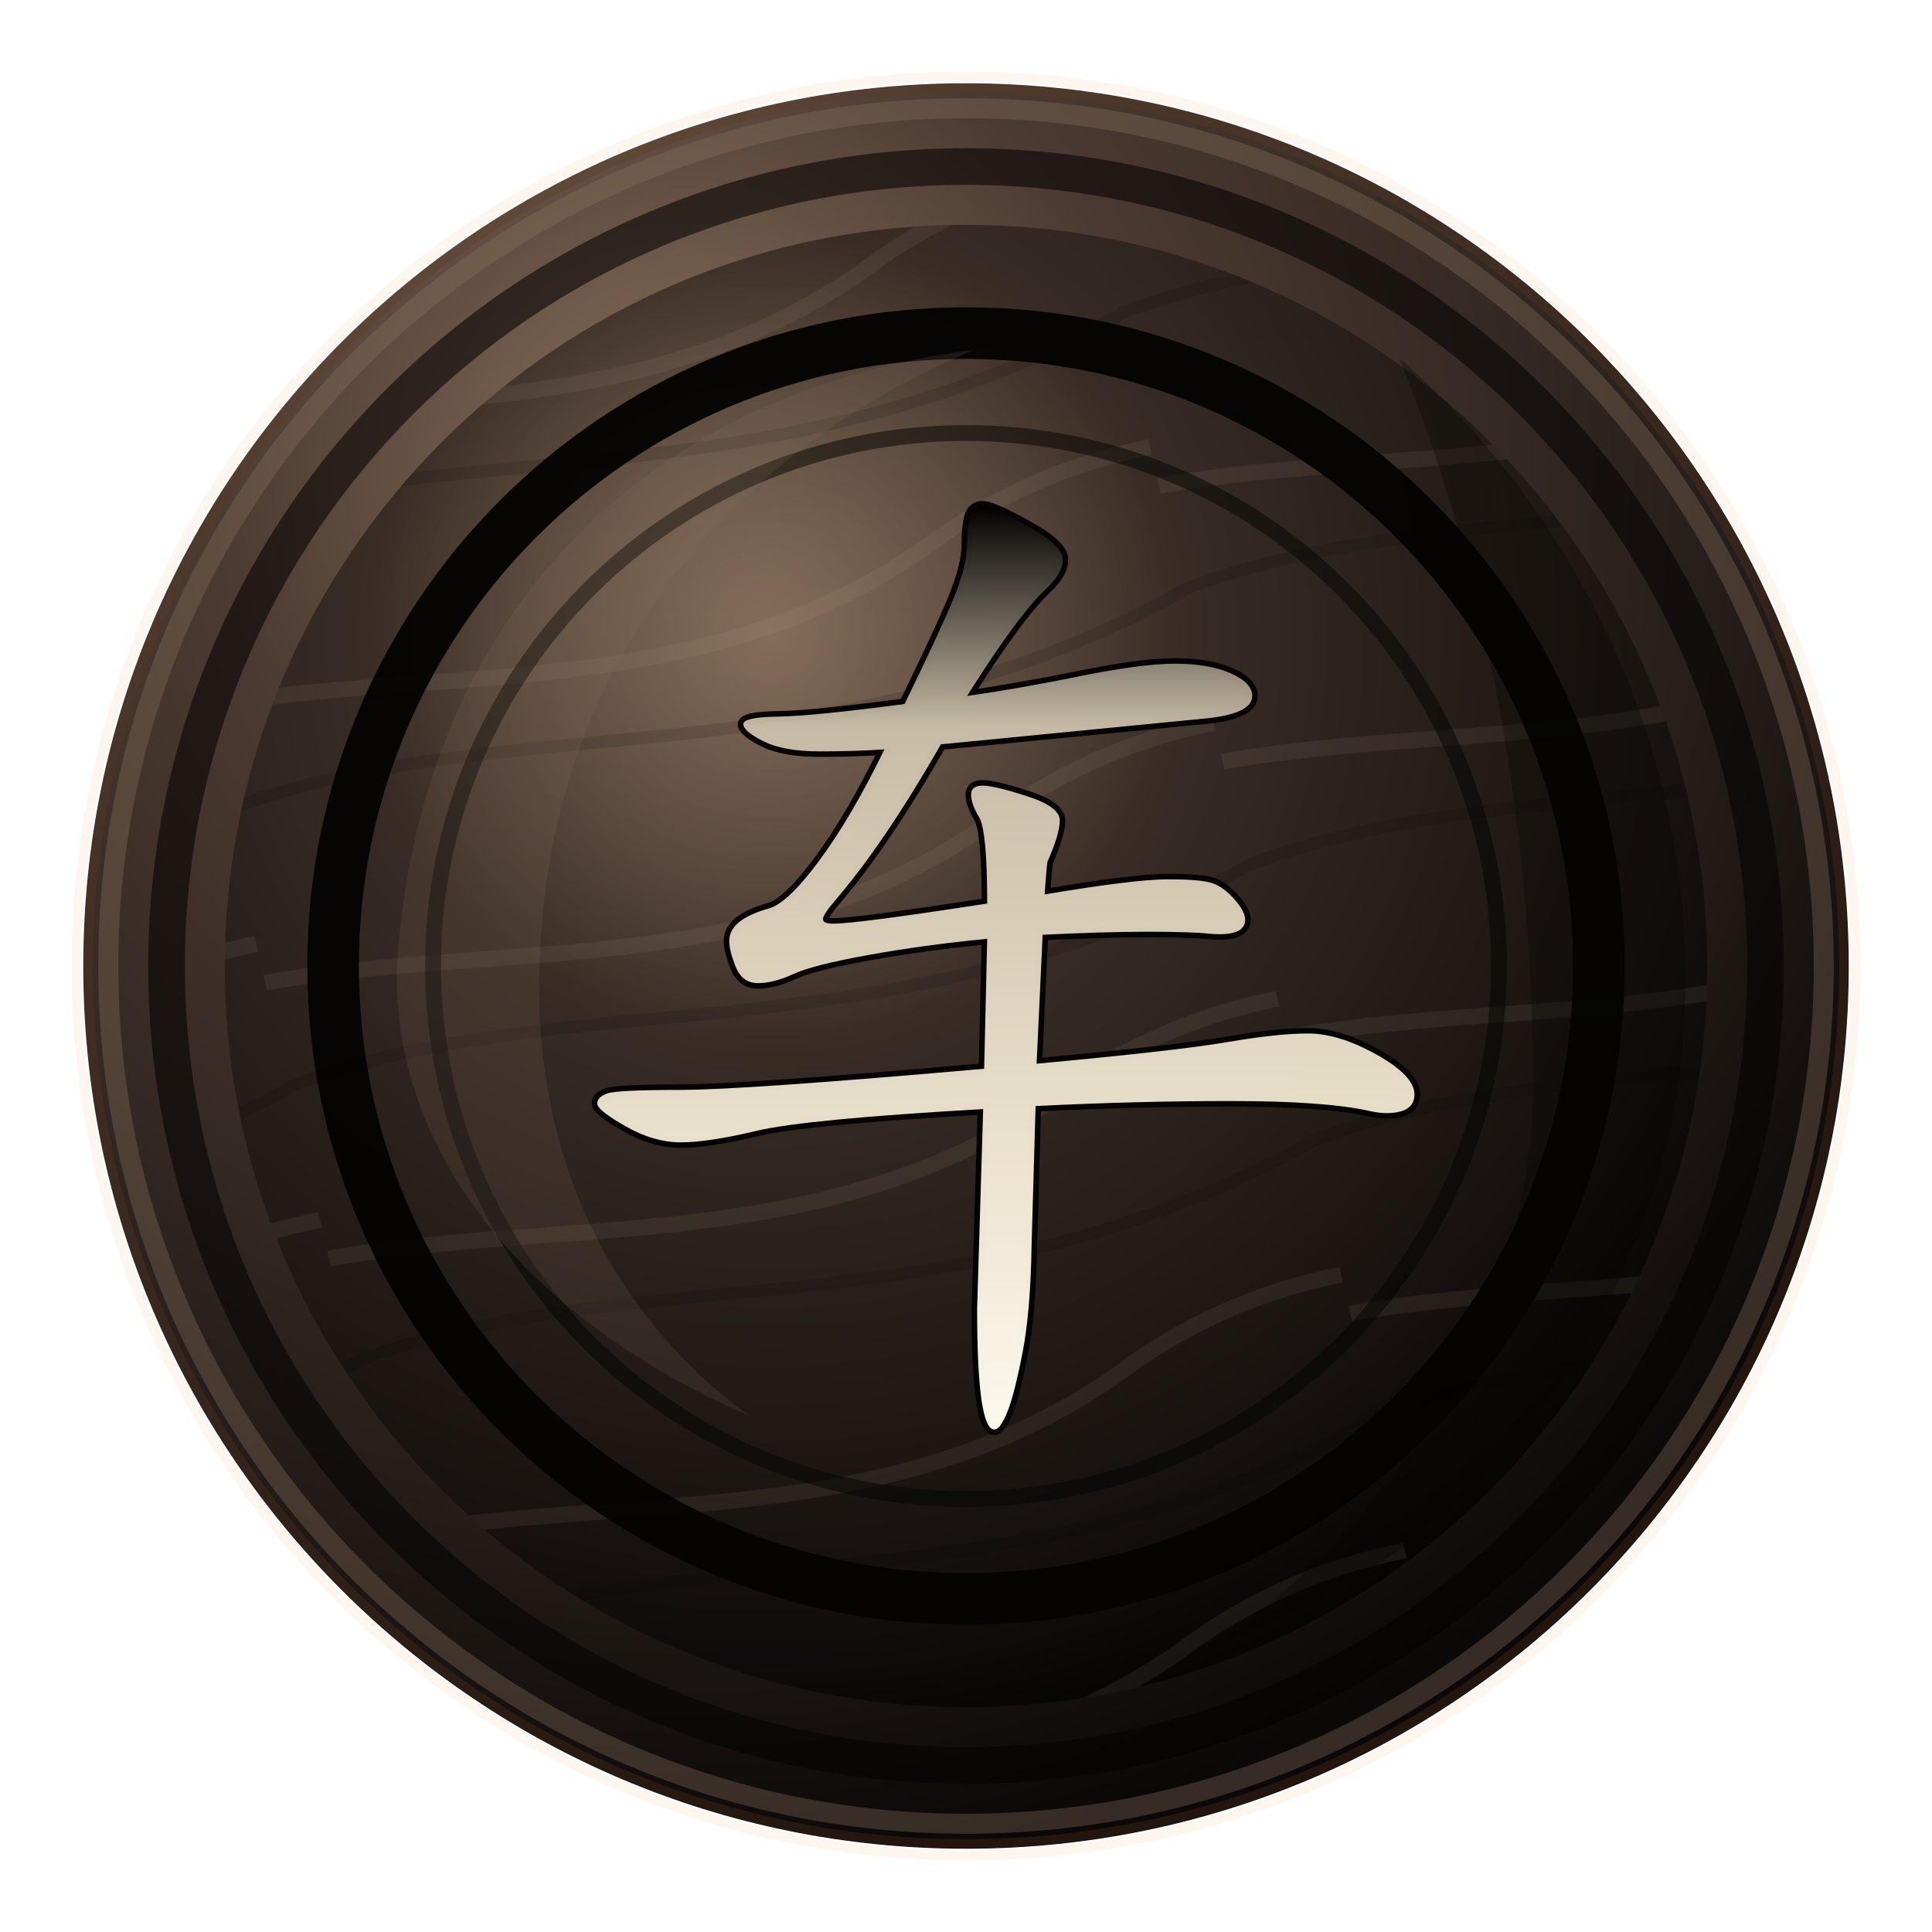
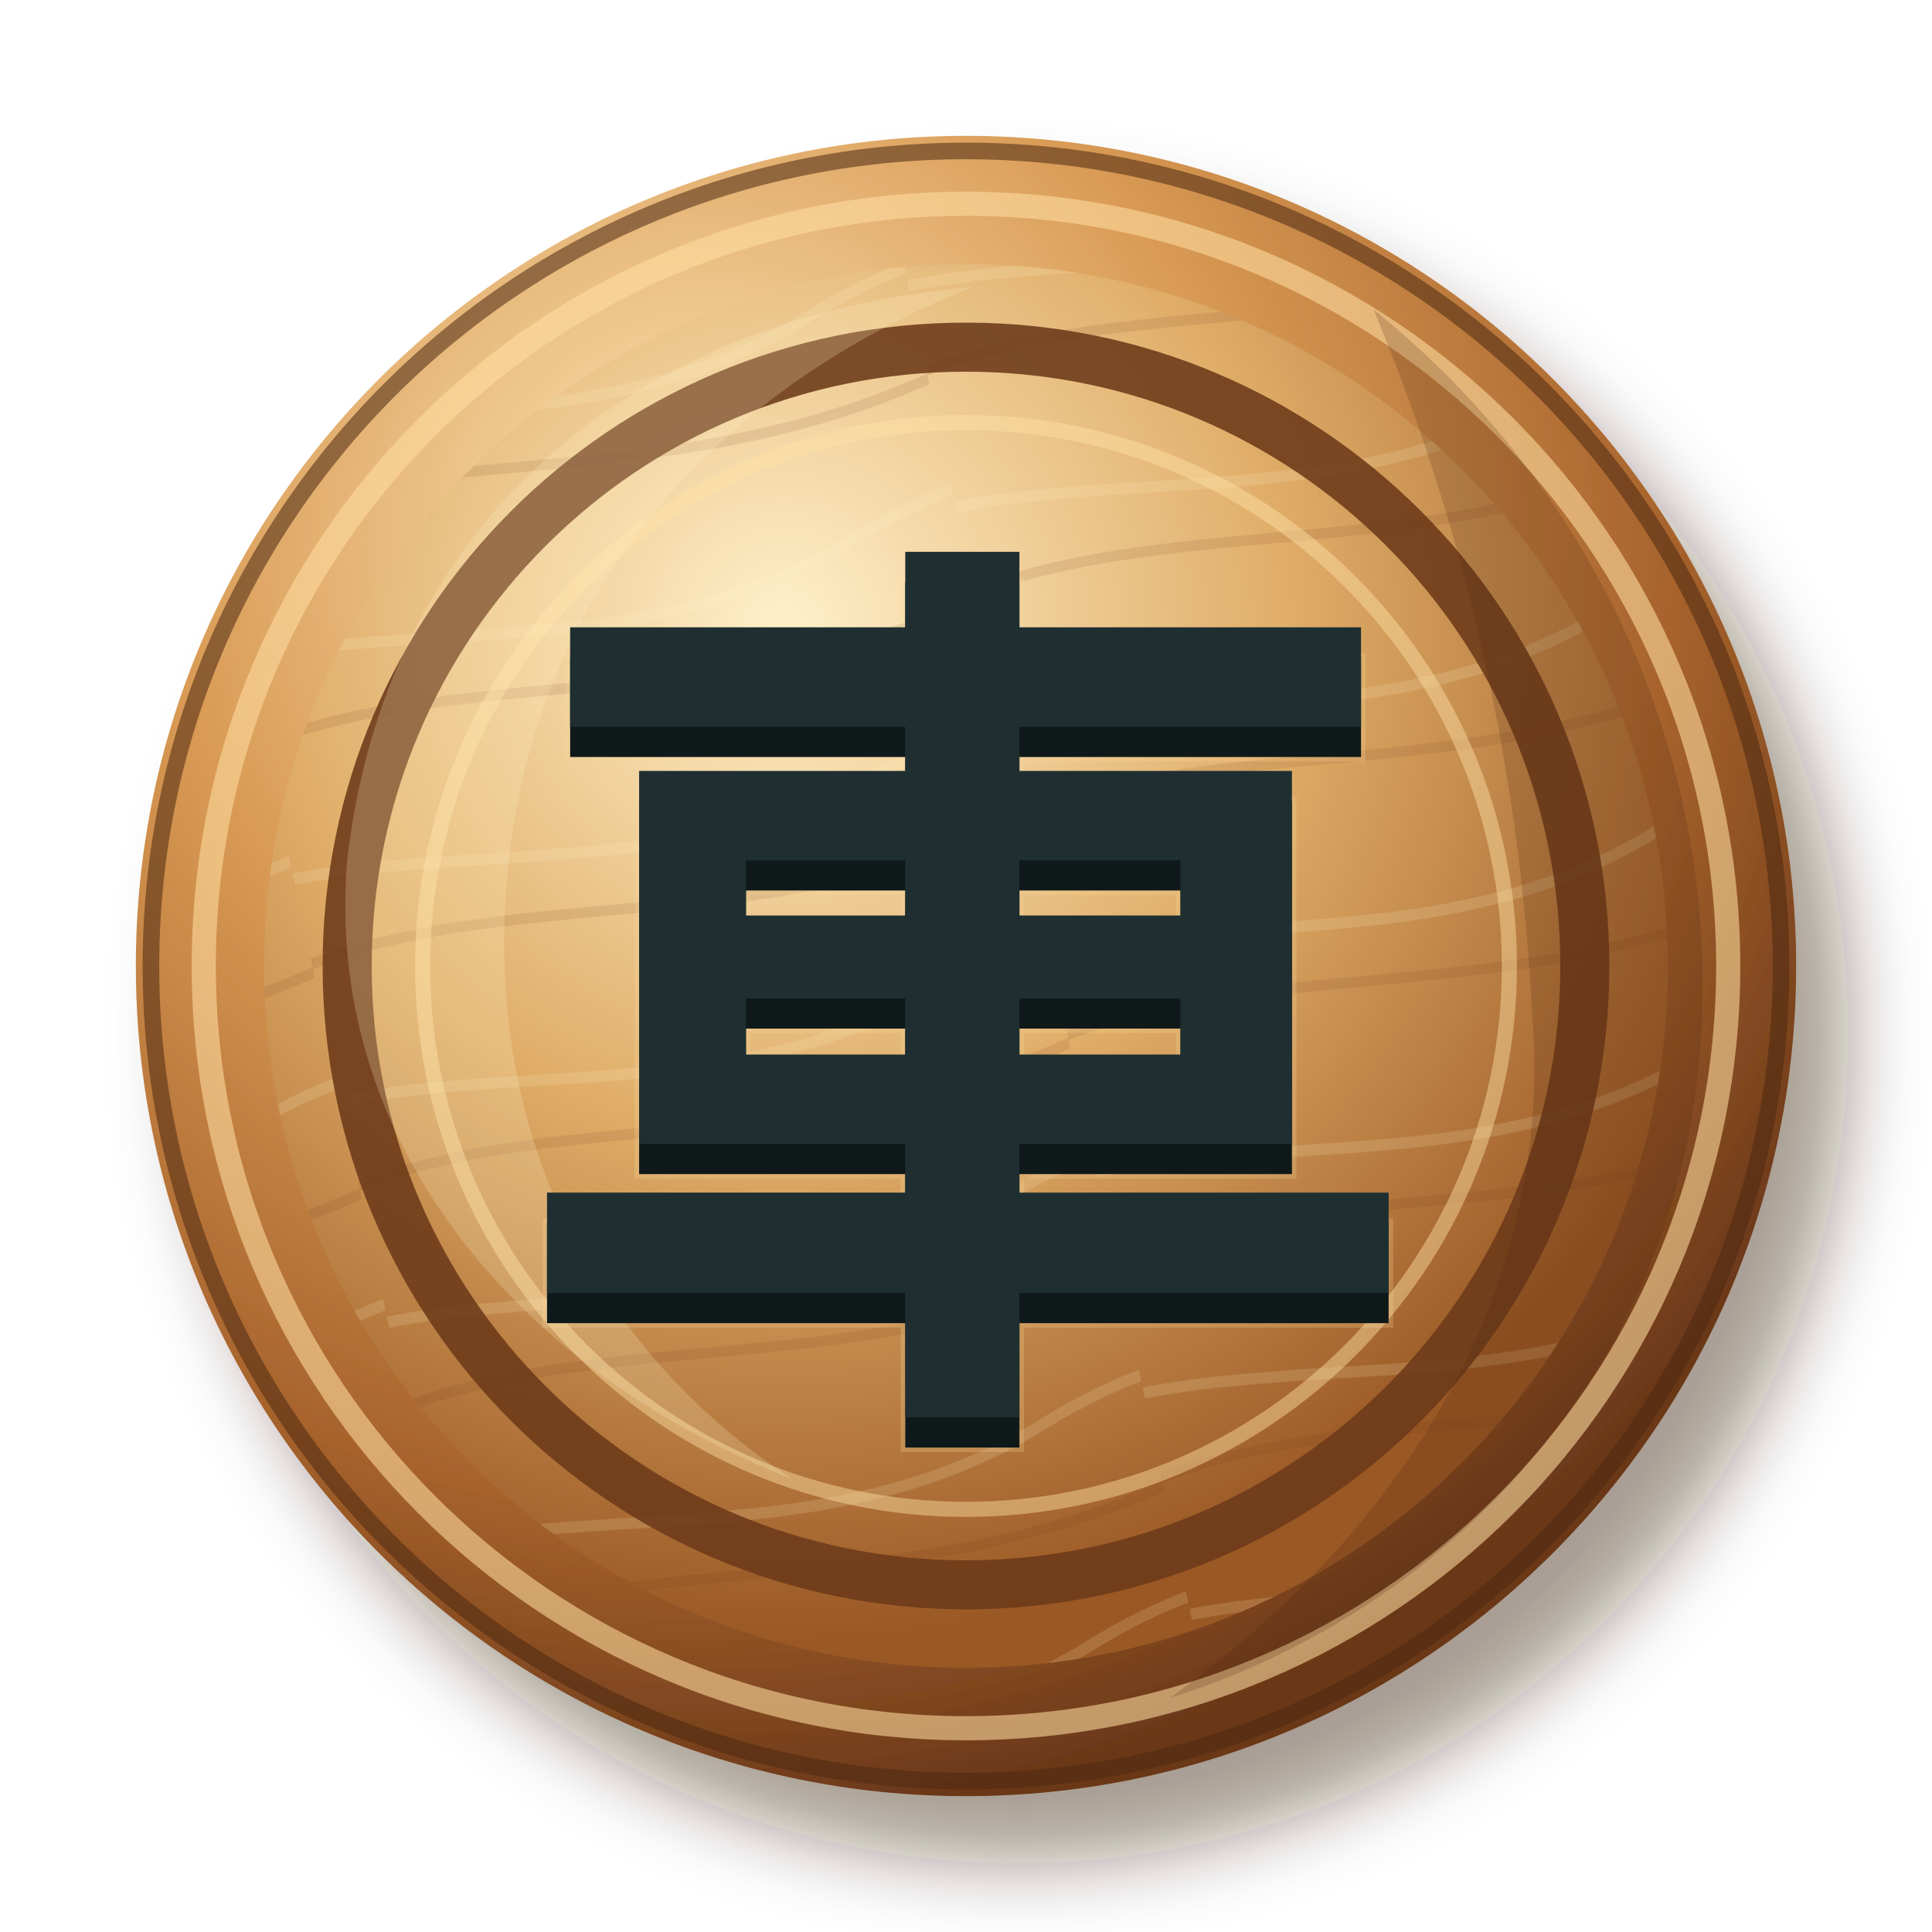
- <svg xmlns="http://www.w3.org/2000/svg" shape-rendering="geometricPrecision" viewBox="-6 -6 232 232" role="img" aria-labelledby="title desc">
+ <svg xmlns="http://www.w3.org/2000/svg" shape-rendering="geometricPrecision" text-rendering="geometricPrecision" viewBox="-18 -18 256 256" role="img" aria-labelledby="title desc">
  <defs>
-     <radialGradient id="black-ju-body" cx="34%" cy="22%" r="80%">
-       <stop offset="0" stop-color="#8b735f" />
-       <stop offset="0.34" stop-color="#4b3a31" />
-       <stop offset="0.74" stop-color="#261e1a" />
-       <stop offset="1" stop-color="#0b0807" />
+     <filter id="black-ju-shadow" x="-20%" y="-20%" width="145%" height="145%" color-interpolation-filters="sRGB">
+       <feDropShadow dx="7" dy="9" stdDeviation="5" flood-color="#2a1608" flood-opacity="0.42" />
+     </filter>
+     <radialGradient id="black-ju-body" cx="34%" cy="24%" r="78%">
+       <stop offset="0" stop-color="#ffe8b9" />
+       <stop offset="0.42" stop-color="#d99b55" />
+       <stop offset="0.76" stop-color="#a7632c" />
+       <stop offset="1" stop-color="#6b3819" />
    </radialGradient>
-     <radialGradient id="black-ju-face" cx="37%" cy="28%" r="76%">
-       <stop offset="0" stop-color="#8b735f" stop-opacity="0.7" />
-       <stop offset="0.36" stop-color="#382c25" />
-       <stop offset="0.84" stop-color="#15100e" />
-       <stop offset="1" stop-color="#050403" />
+     <radialGradient id="black-ju-face" cx="37%" cy="26%" r="72%">
+       <stop offset="0" stop-color="#fff0ca" />
+       <stop offset="0.5" stop-color="#e0ad68" />
+       <stop offset="1" stop-color="#9a5824" />
    </radialGradient>
-     <linearGradient id="black-ju-glyph-floor" x1="0" y1="0" x2="0" y2="1">
-       <stop offset="0" stop-color="#030201" />
-       <stop offset="0.24" stop-color="#c9bea8" />
-       <stop offset="0.72" stop-color="#f1e7d2" />
-       <stop offset="1" stop-color="#fffdf1" />
+     <linearGradient id="black-ju-rim-light" x1="0" y1="0" x2="0" y2="1">
+       <stop offset="0" stop-color="#ffe6ae" stop-opacity="0.92" />
+       <stop offset="0.55" stop-color="#c9853e" stop-opacity="0.35" />
+       <stop offset="1" stop-color="#5d2f14" stop-opacity="0.78" />
    </linearGradient>
-     <pattern id="black-ju-grain" width="118" height="34" patternUnits="userSpaceOnUse" patternTransform="rotate(-13)">
-       <path d="M -28 16 C 10 4, 50 31, 91 13 C 113 4, 137 8, 156 21" fill="none" stroke="#b8a78e" stroke-width="1.9" stroke-opacity="0.12" />
-       <path d="M -14 29 C 28 15, 68 43, 124 24" fill="none" stroke="#030201" stroke-width="1.5" stroke-opacity="0.16" />
+     <pattern id="black-ju-grain" width="96" height="30" patternUnits="userSpaceOnUse" patternTransform="rotate(-12)">
+       <path d="M -20 13 C 12 4, 46 25, 82 12 C 104 4, 124 7, 142 18" fill="none" stroke="#fff2c7" stroke-width="1.5" stroke-opacity="0.18" />
+       <path d="M -12 25 C 24 13, 59 35, 105 21" fill="none" stroke="#6c3718" stroke-width="1.4" stroke-opacity="0.13" />
    </pattern>
  </defs>
-   <circle cx="110" cy="110" r="106" fill="url(#black-ju-body)" />
-   <circle cx="110" cy="110" r="103" fill="none" stroke="#8b735f" stroke-width="2.4" stroke-opacity="0.34" />
-   <circle cx="110" cy="110" r="96" fill="none" stroke="#050302" stroke-width="4.4" stroke-opacity="0.58" />
-   <circle cx="110" cy="110" r="89" fill="url(#black-ju-face)" />
-   <circle cx="110" cy="110" r="89" fill="url(#black-ju-grain)" opacity="0.8" />
-   <circle cx="110" cy="110" r="76" fill="none" stroke="#050403" stroke-width="6.2" stroke-opacity="0.95" />
-   <circle cx="110" cy="110" r="64" fill="none" stroke="#050403" stroke-width="1.9" stroke-opacity="0.52" />
-   <path d="M 42 106 C 46 67, 72 41, 111 36 C 80 49, 61 75, 59 106 C 57 130, 66 151, 84 164 C 56 152, 39 130, 42 106 Z" fill="#8b735f" opacity="0.16" />
-   <path d="M 162 37 C 185 57, 199 88, 196 120 C 193 152, 171 181, 141 191 C 166 172, 180 147, 178 117 C 177 86, 171 59, 162 37 Z" fill="#030201" opacity="0.3" />
-   <g fill="none" stroke="#020100" stroke-width="11" stroke-linejoin="round" stroke-linecap="round" opacity="0.96">
-     <path d="M 556 -184 Q 696 -197 745.5 -205.5 Q 795 -214 825.5 -214 Q 856 -214 893.5 -193 Q 931 -172 931 -153.5 Q 931 -135 903 -135 Q 896 -135 887 -137 Q 843 -147 748.5 -147 Q 654 -147 555 -142 L 551 -3 Q 550 62 542 103 Q 534 144 527 161.5 Q 520 179 514 179 Q 497 179 497 59 L 503 -139 Q 327 -129 278.5 -117.5 Q 230 -106 203 -106 Q 176 -106 148 -122 Q 120 -138 120 -144.5 Q 120 -151 130 -154.5 Q 140 -158 202.5 -158 Q 265 -158 504 -179 L 507 -308 Q 445 -302 389.5 -292 Q 334 -282 314.5 -273 Q 295 -264 279.5 -264 Q 264 -264 257.5 -280 Q 251 -296 251 -306 Q 251 -327 290 -338 Q 309 -343 341 -386.5 Q 373 -430 405 -496 Q 376 -494 340.5 -494 Q 305 -494 285 -504 Q 265 -514 265 -521 Q 265 -528 299.5 -528.5 Q 334 -529 425 -541 Q 464 -621 475.5 -650.5 Q 487 -680 487 -699 Q 487 -718 490 -727.5 Q 493 -737 502.5 -737 Q 512 -737 547 -717.5 Q 582 -698 582 -684.5 Q 582 -671 566 -656 Q 538 -630 487 -549 Q 537 -556 598.5 -568.5 Q 660 -581 693.5 -581 Q 727 -581 748.5 -571.5 Q 770 -562 770 -549 Q 770 -532 727 -527 L 461 -501 Q 405 -403 356 -346 Q 344 -332 344 -327.5 Q 344 -323 354 -323 Q 378 -323 507 -343 Q 507 -415 499 -428.5 Q 491 -442 491 -451 Q 491 -460 502.5 -460 Q 514 -460 546.5 -449.5 Q 579 -439 579 -425.5 Q 579 -412 567 -385 Q 566 -382 564 -352 Q 653 -367 686.5 -367 Q 720 -367 731 -363 Q 742 -359 752.5 -347 Q 763 -335 763 -327 Q 763 -310 728 -313 Q 710 -315 666.5 -315 Q 623 -315 562 -312 Z" transform="translate(51.20 144.00) scale(0.121)" />
-   </g>
-   <g fill="none" stroke="#050403" stroke-width="5.8" stroke-linejoin="round" stroke-linecap="round" opacity="0.98">
-     <path d="M 556 -184 Q 696 -197 745.5 -205.5 Q 795 -214 825.5 -214 Q 856 -214 893.5 -193 Q 931 -172 931 -153.5 Q 931 -135 903 -135 Q 896 -135 887 -137 Q 843 -147 748.5 -147 Q 654 -147 555 -142 L 551 -3 Q 550 62 542 103 Q 534 144 527 161.5 Q 520 179 514 179 Q 497 179 497 59 L 503 -139 Q 327 -129 278.5 -117.5 Q 230 -106 203 -106 Q 176 -106 148 -122 Q 120 -138 120 -144.5 Q 120 -151 130 -154.5 Q 140 -158 202.5 -158 Q 265 -158 504 -179 L 507 -308 Q 445 -302 389.5 -292 Q 334 -282 314.5 -273 Q 295 -264 279.5 -264 Q 264 -264 257.5 -280 Q 251 -296 251 -306 Q 251 -327 290 -338 Q 309 -343 341 -386.5 Q 373 -430 405 -496 Q 376 -494 340.5 -494 Q 305 -494 285 -504 Q 265 -514 265 -521 Q 265 -528 299.5 -528.5 Q 334 -529 425 -541 Q 464 -621 475.5 -650.5 Q 487 -680 487 -699 Q 487 -718 490 -727.5 Q 493 -737 502.5 -737 Q 512 -737 547 -717.5 Q 582 -698 582 -684.5 Q 582 -671 566 -656 Q 538 -630 487 -549 Q 537 -556 598.5 -568.5 Q 660 -581 693.5 -581 Q 727 -581 748.5 -571.5 Q 770 -562 770 -549 Q 770 -532 727 -527 L 461 -501 Q 405 -403 356 -346 Q 344 -332 344 -327.5 Q 344 -323 354 -323 Q 378 -323 507 -343 Q 507 -415 499 -428.5 Q 491 -442 491 -451 Q 491 -460 502.5 -460 Q 514 -460 546.5 -449.5 Q 579 -439 579 -425.5 Q 579 -412 567 -385 Q 566 -382 564 -352 Q 653 -367 686.5 -367 Q 720 -367 731 -363 Q 742 -359 752.5 -347 Q 763 -335 763 -327 Q 763 -310 728 -313 Q 710 -315 666.5 -315 Q 623 -315 562 -312 Z" transform="translate(51.20 144.00) scale(0.121)" />
-   </g>
-   <g fill="url(#black-ju-glyph-floor)" opacity="0.98">
-     <path d="M 556 -184 Q 696 -197 745.5 -205.5 Q 795 -214 825.5 -214 Q 856 -214 893.5 -193 Q 931 -172 931 -153.5 Q 931 -135 903 -135 Q 896 -135 887 -137 Q 843 -147 748.5 -147 Q 654 -147 555 -142 L 551 -3 Q 550 62 542 103 Q 534 144 527 161.5 Q 520 179 514 179 Q 497 179 497 59 L 503 -139 Q 327 -129 278.5 -117.5 Q 230 -106 203 -106 Q 176 -106 148 -122 Q 120 -138 120 -144.5 Q 120 -151 130 -154.5 Q 140 -158 202.5 -158 Q 265 -158 504 -179 L 507 -308 Q 445 -302 389.5 -292 Q 334 -282 314.5 -273 Q 295 -264 279.5 -264 Q 264 -264 257.5 -280 Q 251 -296 251 -306 Q 251 -327 290 -338 Q 309 -343 341 -386.5 Q 373 -430 405 -496 Q 376 -494 340.5 -494 Q 305 -494 285 -504 Q 265 -514 265 -521 Q 265 -528 299.5 -528.5 Q 334 -529 425 -541 Q 464 -621 475.5 -650.5 Q 487 -680 487 -699 Q 487 -718 490 -727.5 Q 493 -737 502.5 -737 Q 512 -737 547 -717.5 Q 582 -698 582 -684.5 Q 582 -671 566 -656 Q 538 -630 487 -549 Q 537 -556 598.5 -568.5 Q 660 -581 693.5 -581 Q 727 -581 748.5 -571.5 Q 770 -562 770 -549 Q 770 -532 727 -527 L 461 -501 Q 405 -403 356 -346 Q 344 -332 344 -327.5 Q 344 -323 354 -323 Q 378 -323 507 -343 Q 507 -415 499 -428.5 Q 491 -442 491 -451 Q 491 -460 502.5 -460 Q 514 -460 546.5 -449.5 Q 579 -439 579 -425.5 Q 579 -412 567 -385 Q 566 -382 564 -352 Q 653 -367 686.5 -367 Q 720 -367 731 -363 Q 742 -359 752.5 -347 Q 763 -335 763 -327 Q 763 -310 728 -313 Q 710 -315 666.5 -315 Q 623 -315 562 -312 Z" transform="translate(51.20 144.00) scale(0.121)" />
-   </g>
-   <circle cx="110" cy="110" r="106.8" fill="none" stroke="#f0d2a4" stroke-width="1.2" stroke-opacity="0.18" />
-   <circle cx="110" cy="110" r="105.4" fill="none" stroke="#5f3b22" stroke-width="1.1" stroke-opacity="0.28" />
+   <circle cx="110" cy="110" r="110" fill="url(#black-ju-body)" filter="url(#black-ju-shadow)" />
+   <circle cx="110" cy="110" r="108" fill="none" stroke="#4d2811" stroke-width="2.2" stroke-opacity="0.55" />
+   <circle cx="110" cy="110" r="101" fill="none" stroke="#ffdda0" stroke-width="3.2" stroke-opacity="0.58" />
+   <circle cx="110" cy="110" r="93" fill="url(#black-ju-face)" />
+   <circle cx="110" cy="110" r="93" fill="url(#black-ju-grain)" opacity="0.9" />
+   <circle cx="110" cy="110" r="82" fill="none" stroke="#6d3a19" stroke-width="6.5" stroke-opacity="0.88" />
+   <circle cx="110" cy="110" r="72" fill="none" stroke="#ffe2a8" stroke-width="2" stroke-opacity="0.45" />
+   <path d="M 28 96 C 33 52, 65 24, 111 20 C 73 35, 51 65, 49 101 C 47 133, 61 161, 87 178 C 49 163, 25 132, 28 96 Z" fill="#fff1c5" opacity="0.22" />
+   <path d="M 164 23 C 195 48, 211 86, 207 124 C 203 163, 175 195, 137 207 C 169 184, 188 152, 185 116 C 183 78, 174 47, 164 23 Z" fill="#4a250f" opacity="0.2" />
+   <text x="110" y="120" text-anchor="middle" dominant-baseline="middle" font-family="STKaiti, KaiTi, DFKai-SB, BiauKai, Songti SC, serif" font-size="122" font-weight="900" fill="#0f191a" stroke="#f8d99b" stroke-width="1.2" stroke-opacity="0.24" paint-order="stroke fill">車</text>
+   <text x="110" y="116" text-anchor="middle" dominant-baseline="middle" font-family="STKaiti, KaiTi, DFKai-SB, BiauKai, Songti SC, serif" font-size="122" font-weight="900" fill="#1f2f31">車</text>
</svg>
